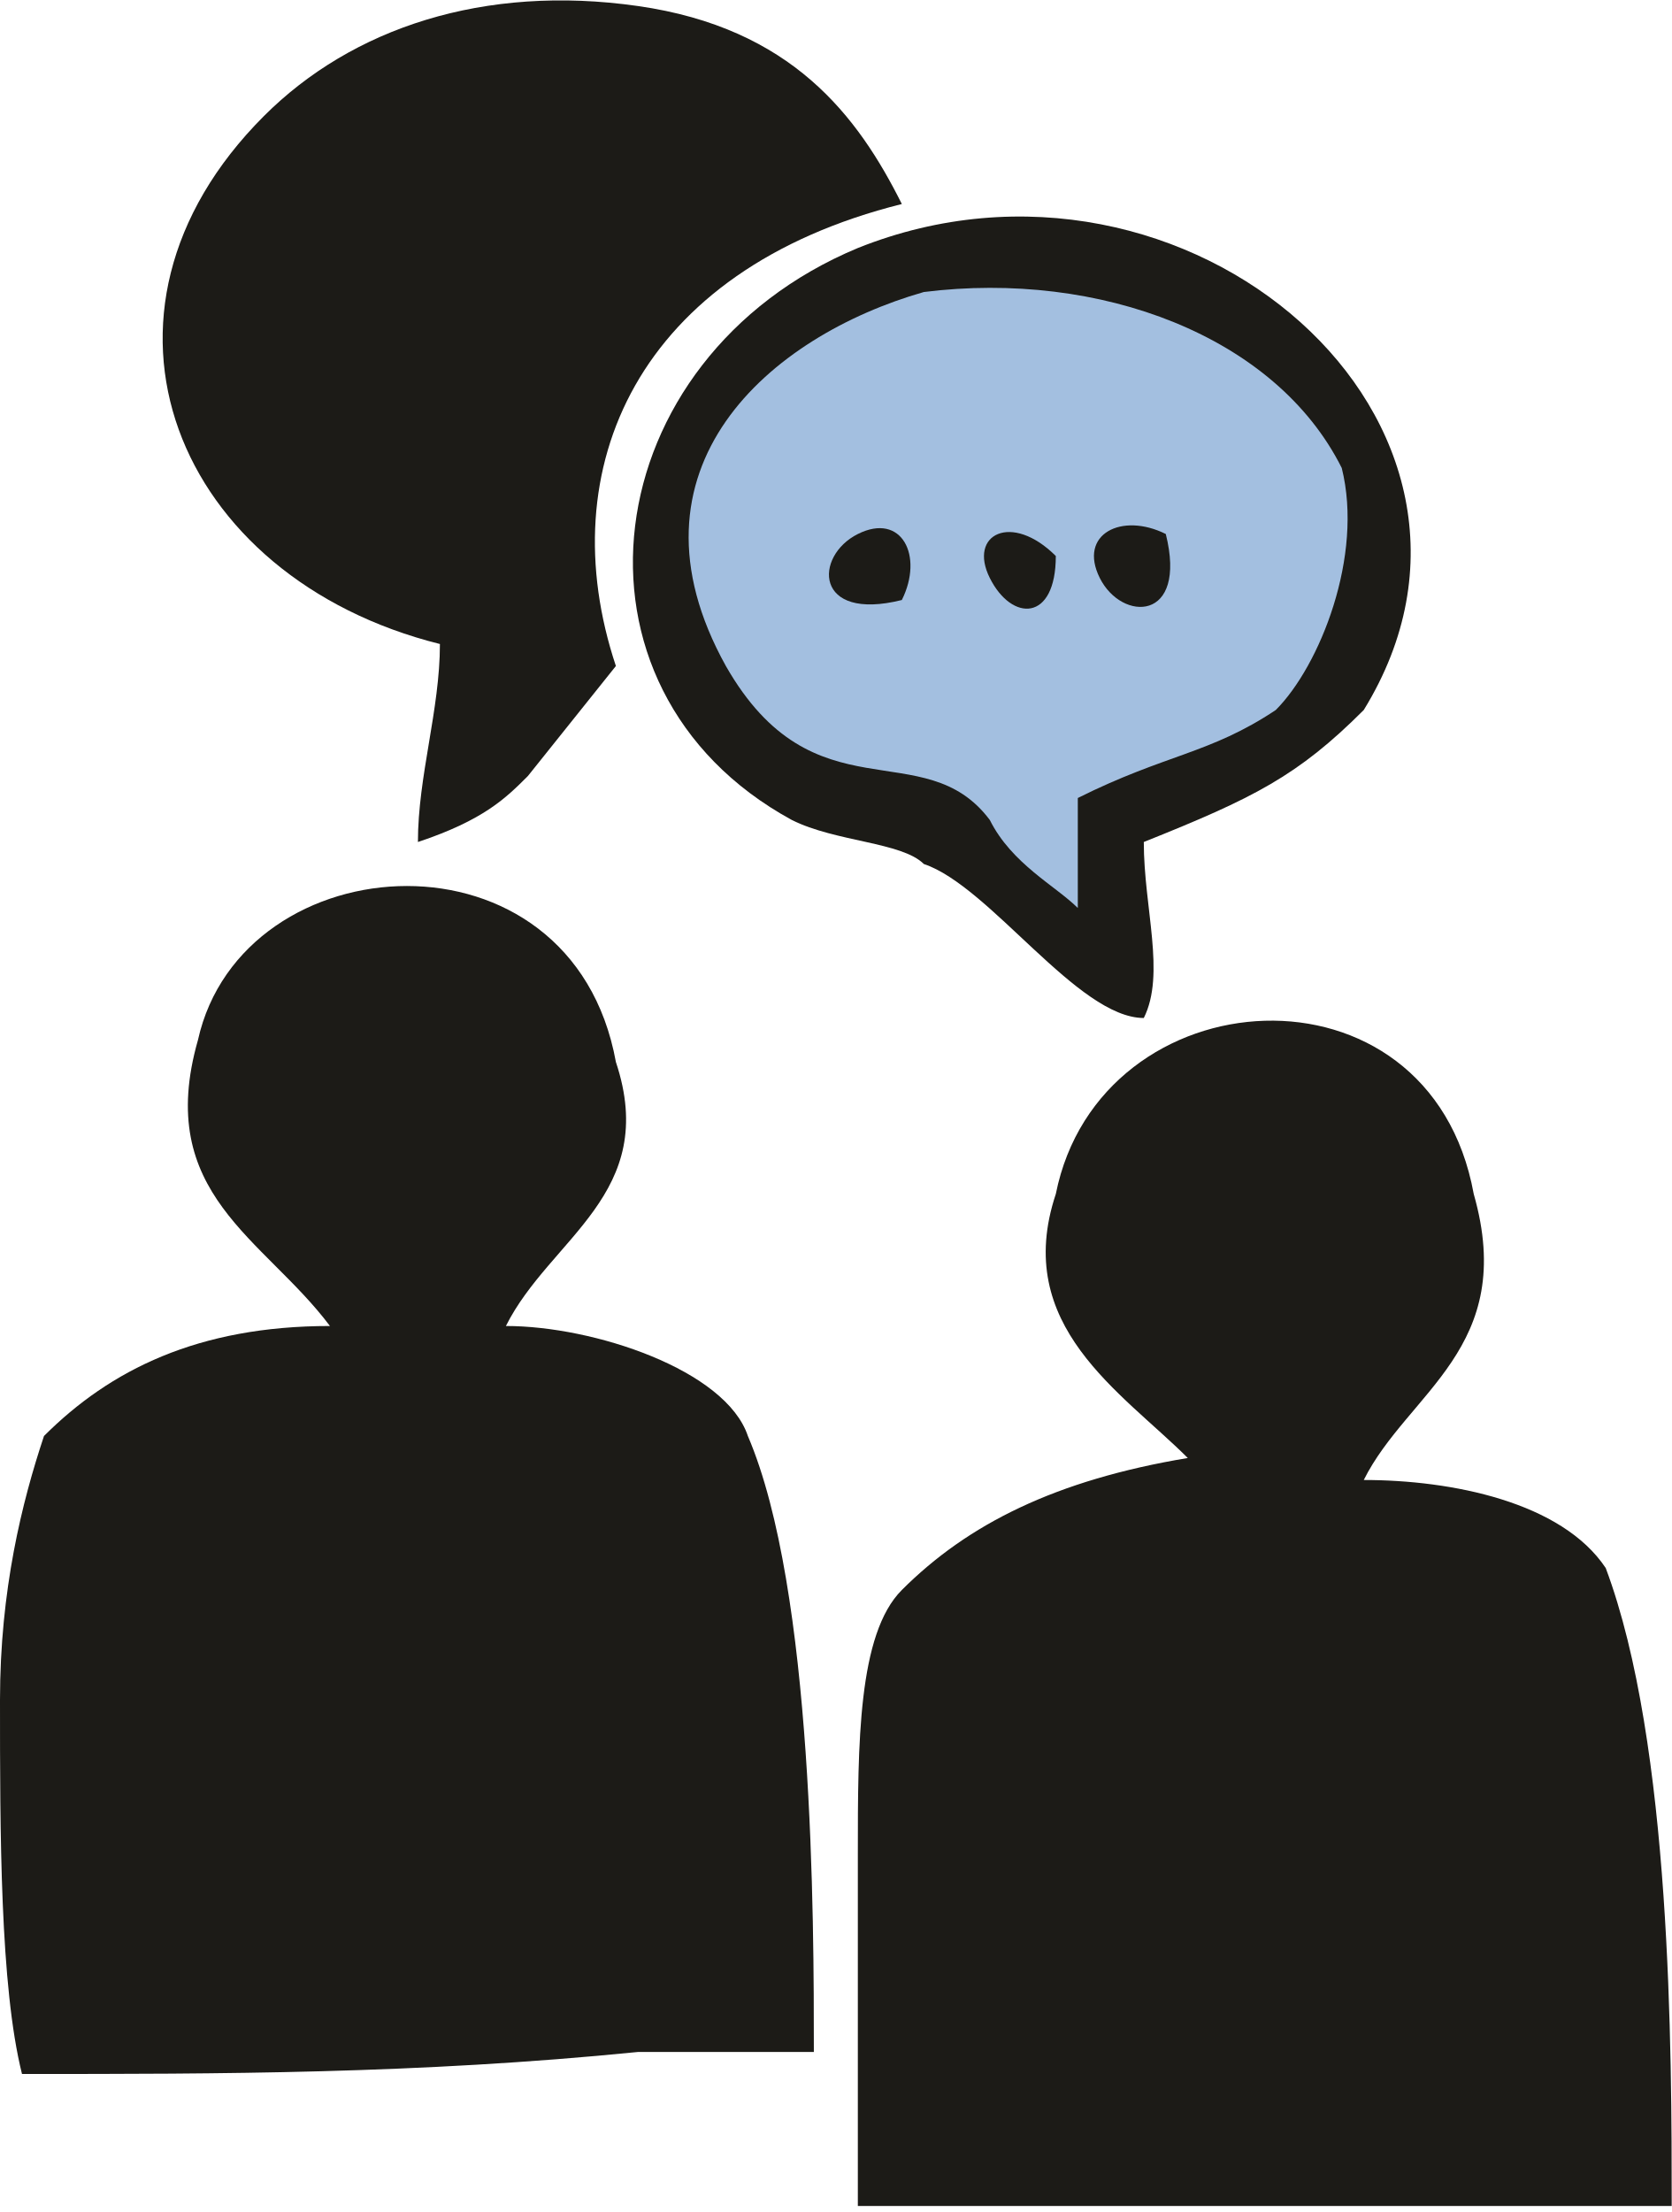
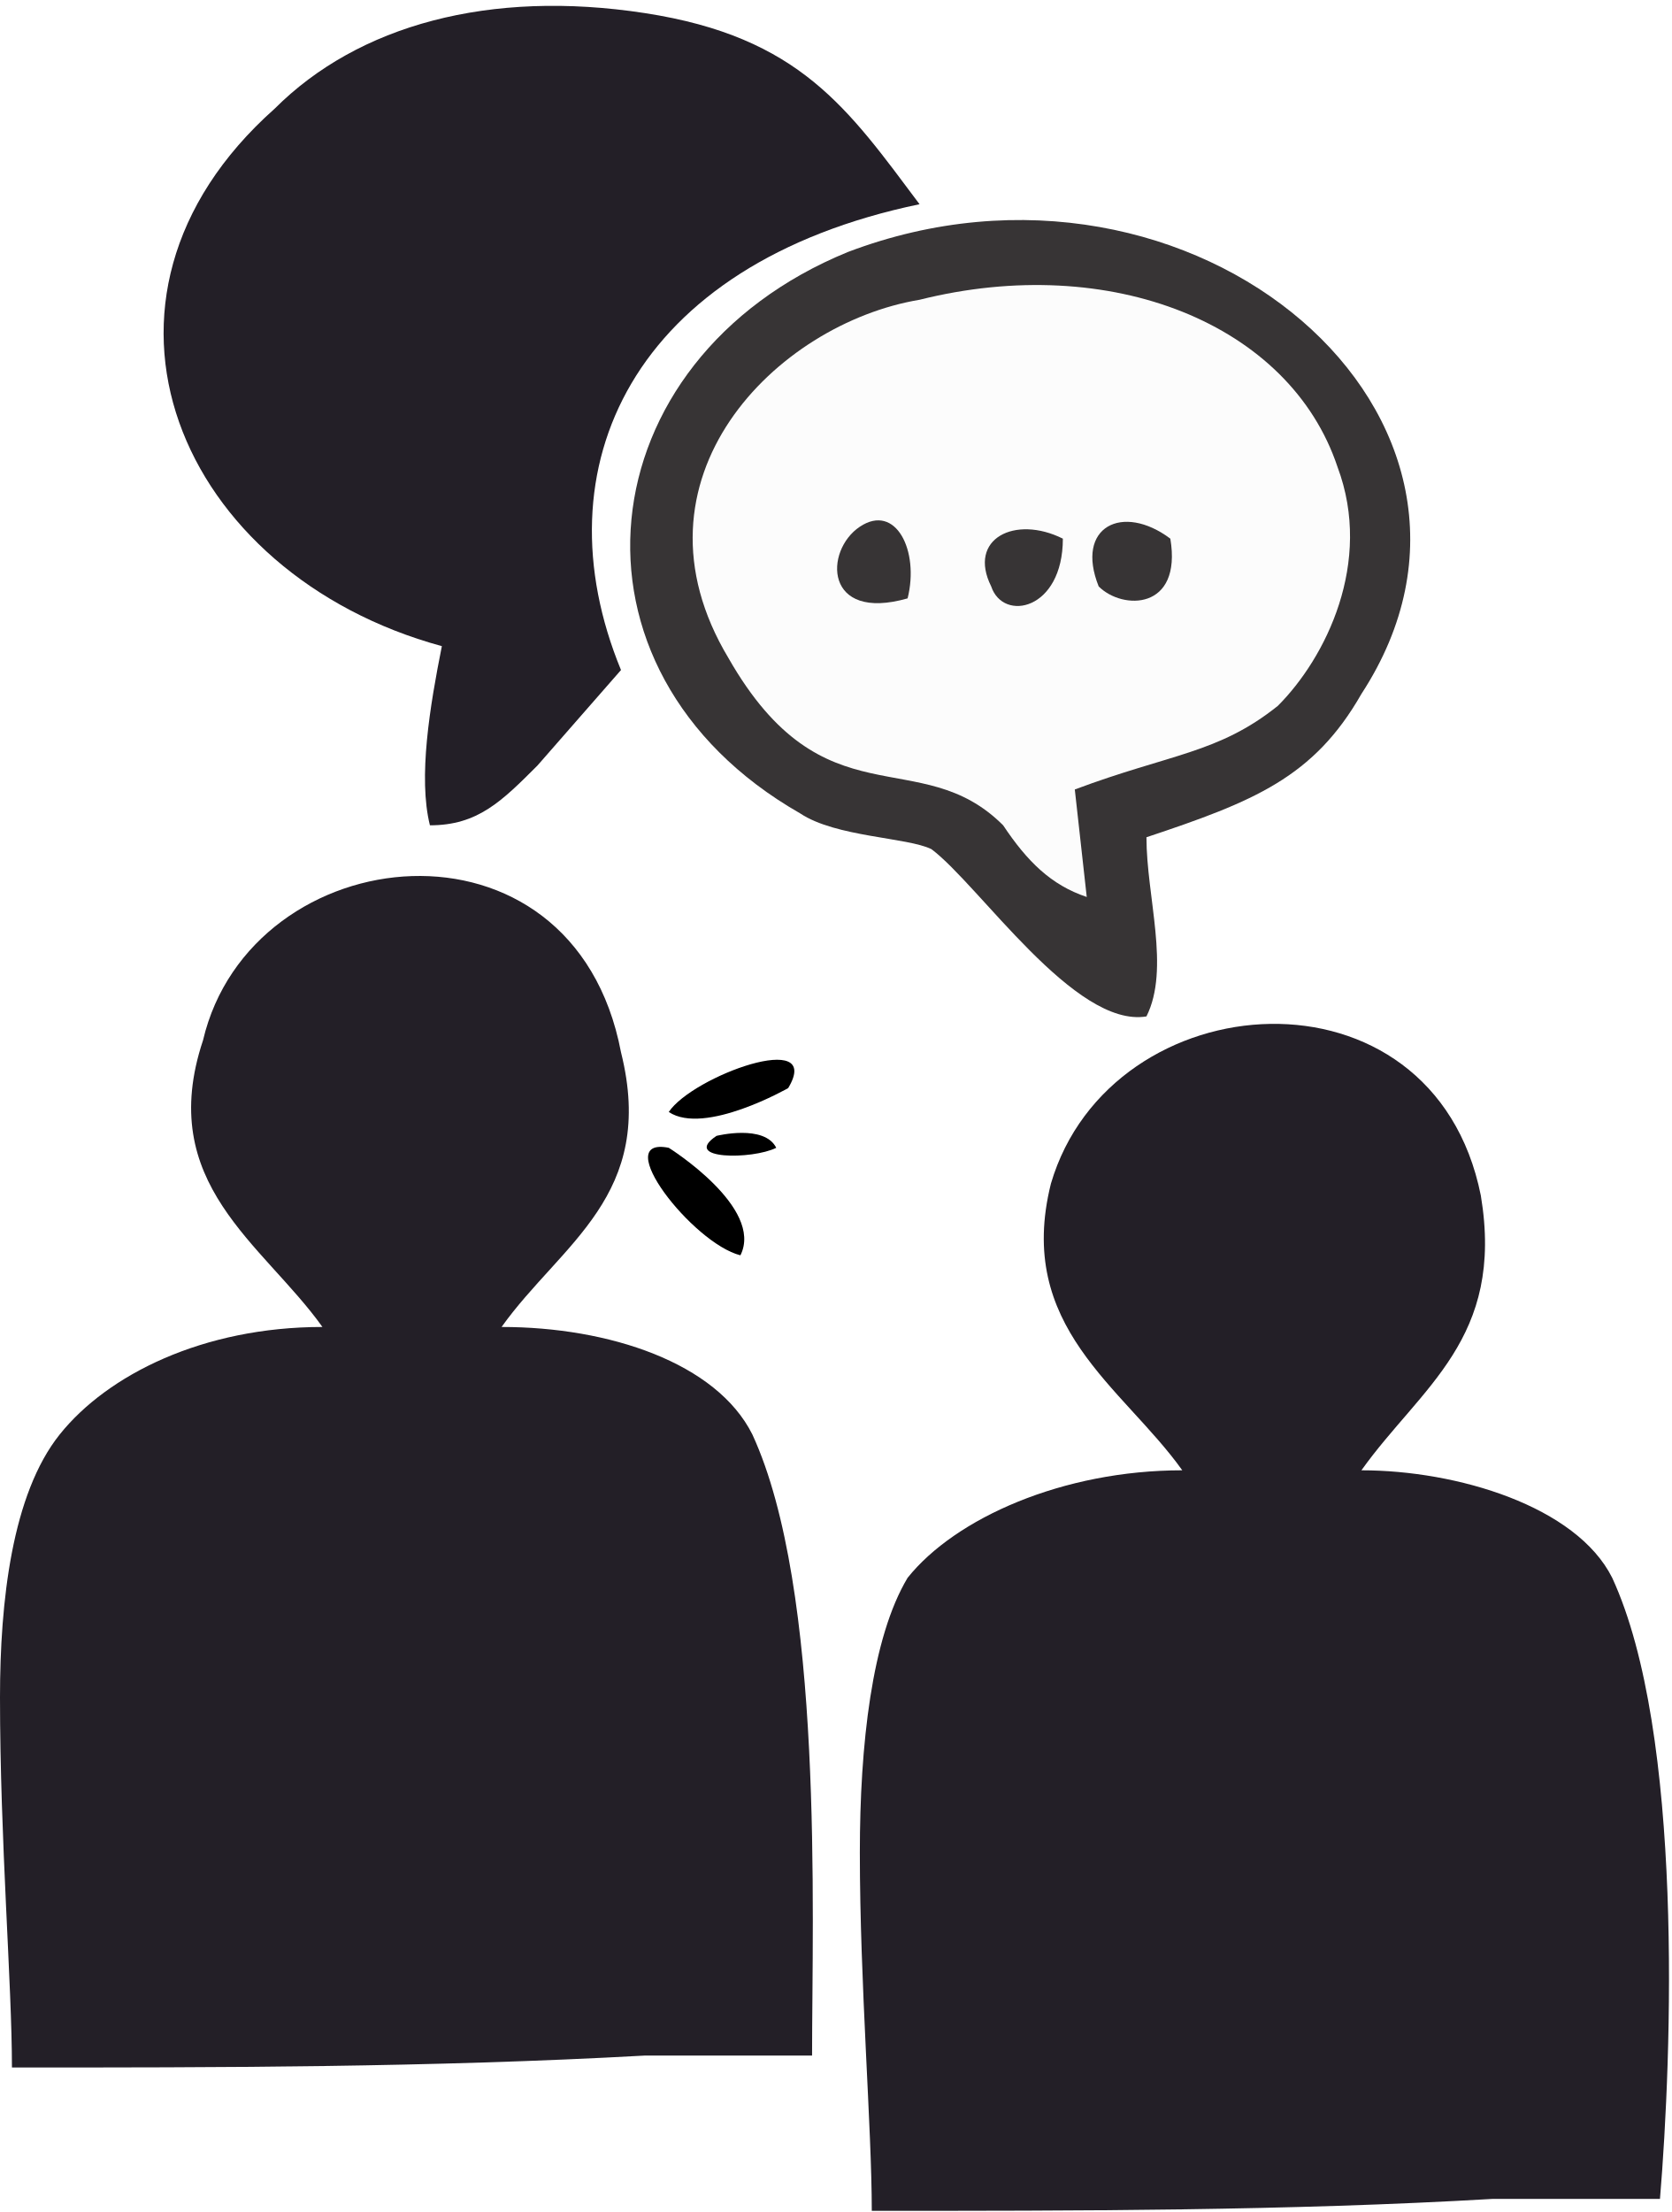
- <svg xmlns="http://www.w3.org/2000/svg" xml:space="preserve" width="6.929mm" height="9.167mm" version="1.1" style="shape-rendering:geometricPrecision; text-rendering:geometricPrecision; image-rendering:optimizeQuality; fill-rule:evenodd; clip-rule:evenodd" viewBox="0 0 76 100">
+ <svg xmlns="http://www.w3.org/2000/svg" xml:space="preserve" width="7.546mm" height="9.982mm" version="1.1" style="shape-rendering:geometricPrecision; text-rendering:geometricPrecision; image-rendering:optimizeQuality; fill-rule:evenodd; clip-rule:evenodd" viewBox="0 0 140 185">
  <defs>
    <style type="text/css">
   
-     .fil1 {fill:#1C1B17}
+     .fil1 {fill:#373435}
+     .fil2 {fill:#231F27}
+     .fil4 {fill:black}
    .fil0 {fill:#010101}
-     .fil2 {fill:#A3BFE0}
+     .fil3 {fill:#FCFCFC}
   
  </style>
  </defs>
  <g id="Capa_x0020_1">
-     <g id="_701090016">
-       <path class="fil0" d="M69 45c0,0 0,0 0,0z" />
-       <path class="fil1" d="M52 46c1,-2 0,-5 0,-8 5,-2 7,-3 10,-6 8,-13 -8,-27 -23,-21 -12,5 -14,20 -3,26 2,1 5,1 6,2 3,1 7,7 10,7z" />
-       <path class="fil1" d="M20 29c0,3 -1,6 -1,9 3,-1 4,-2 5,-3l4 -5c-3,-9 1,-18 13,-21 -2,-4 -5,-8 -12,-9 -7,-1 -13,1 -17,5 -9,9 -4,21 8,24z" />
-       <path class="fil2" d="M49 41l0 -5c4,-2 6,-2 9,-4 2,-2 4,-7 3,-11 -3,-6 -11,-9 -19,-8 -7,2 -14,8 -9,17 4,7 9,3 12,7 1,2 3,3 4,4z" />
-       <path class="fil1" d="M41 27c1,-2 0,-4 -2,-3 -2,1 -2,4 2,3z" />
-       <path class="fil1" d="M48 25c-2,-2 -4,-1 -3,1 1,2 3,2 3,-1z" />
-       <path class="fil1" d="M53 24c-2,-1 -4,0 -3,2 1,2 4,2 3,-2z" />
-       <path class="fil1" d="M29 93l8 0c0,-6 0,-21 -3,-28 -1,-3 -7,-5 -11,-5 2,-4 7,-6 5,-12 -2,-11 -17,-10 -19,-1 -2,7 3,9 6,13 -6,0 -10,2 -13,5 -1,3 -2,7 -2,12 0,6 0,13 1,17 9,0 18,0 28,-1z" />
-       <path class="fil1" d="M68 100l8 0c0,-7 0,-21 -3,-29 -2,-3 -7,-4 -11,-4 2,-4 7,-6 5,-13 -2,-11 -17,-10 -19,0 -2,6 3,9 6,12 -6,1 -10,3 -13,6 -2,2 -2,7 -2,12 0,6 0,13 0,16 10,0 19,0 29,0z" />
+     <g id="_613136608">
+       <g>
+         <path class="fil0" d="M128 82c0,0 0,0 0,0z" />
+         <path class="fil1" d="M96 85c2,-4 0,-10 0,-15 9,-3 14,-5 18,-12 15,-23 -14,-48 -43,-37 -22,9 -25,35 -4,47 3,2 9,2 11,3 4,3 12,15 18,14z" />
+         <path class="fil2" d="M37 54c-1,5 -2,11 -1,15 4,0 6,-2 9,-5l7 -8c-7,-17 1,-34 25,-39 -6,-8 -10,-14 -23,-16 -13,-2 -24,1 -31,8 -18,16 -8,39 14,45z" />
+         <path class="fil3" d="M91 75l-1 -9c8,-3 12,-3 17,-7 4,-4 8,-12 5,-20 -4,-12 -19,-18 -35,-14 -12,2 -25,15 -16,30 8,14 16,7 23,14 2,3 4,5 7,6z" />
+         <path class="fil1" d="M76 50c1,-4 -1,-8 -4,-6 -3,2 -3,8 4,6z" />
+         <path class="fil1" d="M89 45c-4,-2 -8,0 -6,4 1,3 6,2 6,-4z" />
+         <path class="fil1" d="M98 45c-4,-3 -8,-1 -6,4 2,2 7,2 6,-4z" />
+         <path class="fil2" d="M54 172l14 0c0,-12 1,-39 -5,-52 -3,-6 -12,-9 -21,-9 5,-7 13,-11 10,-23 -4,-21 -31,-18 -35,-1 -4,12 5,17 10,24 -10,0 -18,4 -22,9 -4,5 -5,14 -5,22 0,12 1,24 1,31 17,0 35,0 53,-1z" />
+         <path class="fil2" d="M125 184l14 0c1,-12 2,-39 -4,-52 -3,-6 -13,-9 -21,-9 5,-7 12,-11 10,-23 -4,-20 -31,-18 -36,-1 -3,12 6,17 11,24 -10,0 -19,4 -23,9 -3,5 -4,14 -4,23 0,11 1,23 1,30 17,0 35,0 52,-1z" />
+       </g>
+       <path class="fil4" d="M56 93c3,2 10,-2 10,-2 3,-5 -8,-1 -10,2z" />
+       <path class="fil4" d="M62 105c2,-4 -6,-9 -6,-9 -5,-1 2,8 6,9z" />
+       <path class="fil4" d="M65 96c-1,-2 -5,-1 -5,-1 -3,2 3,2 5,1z" />
    </g>
  </g>
</svg>
